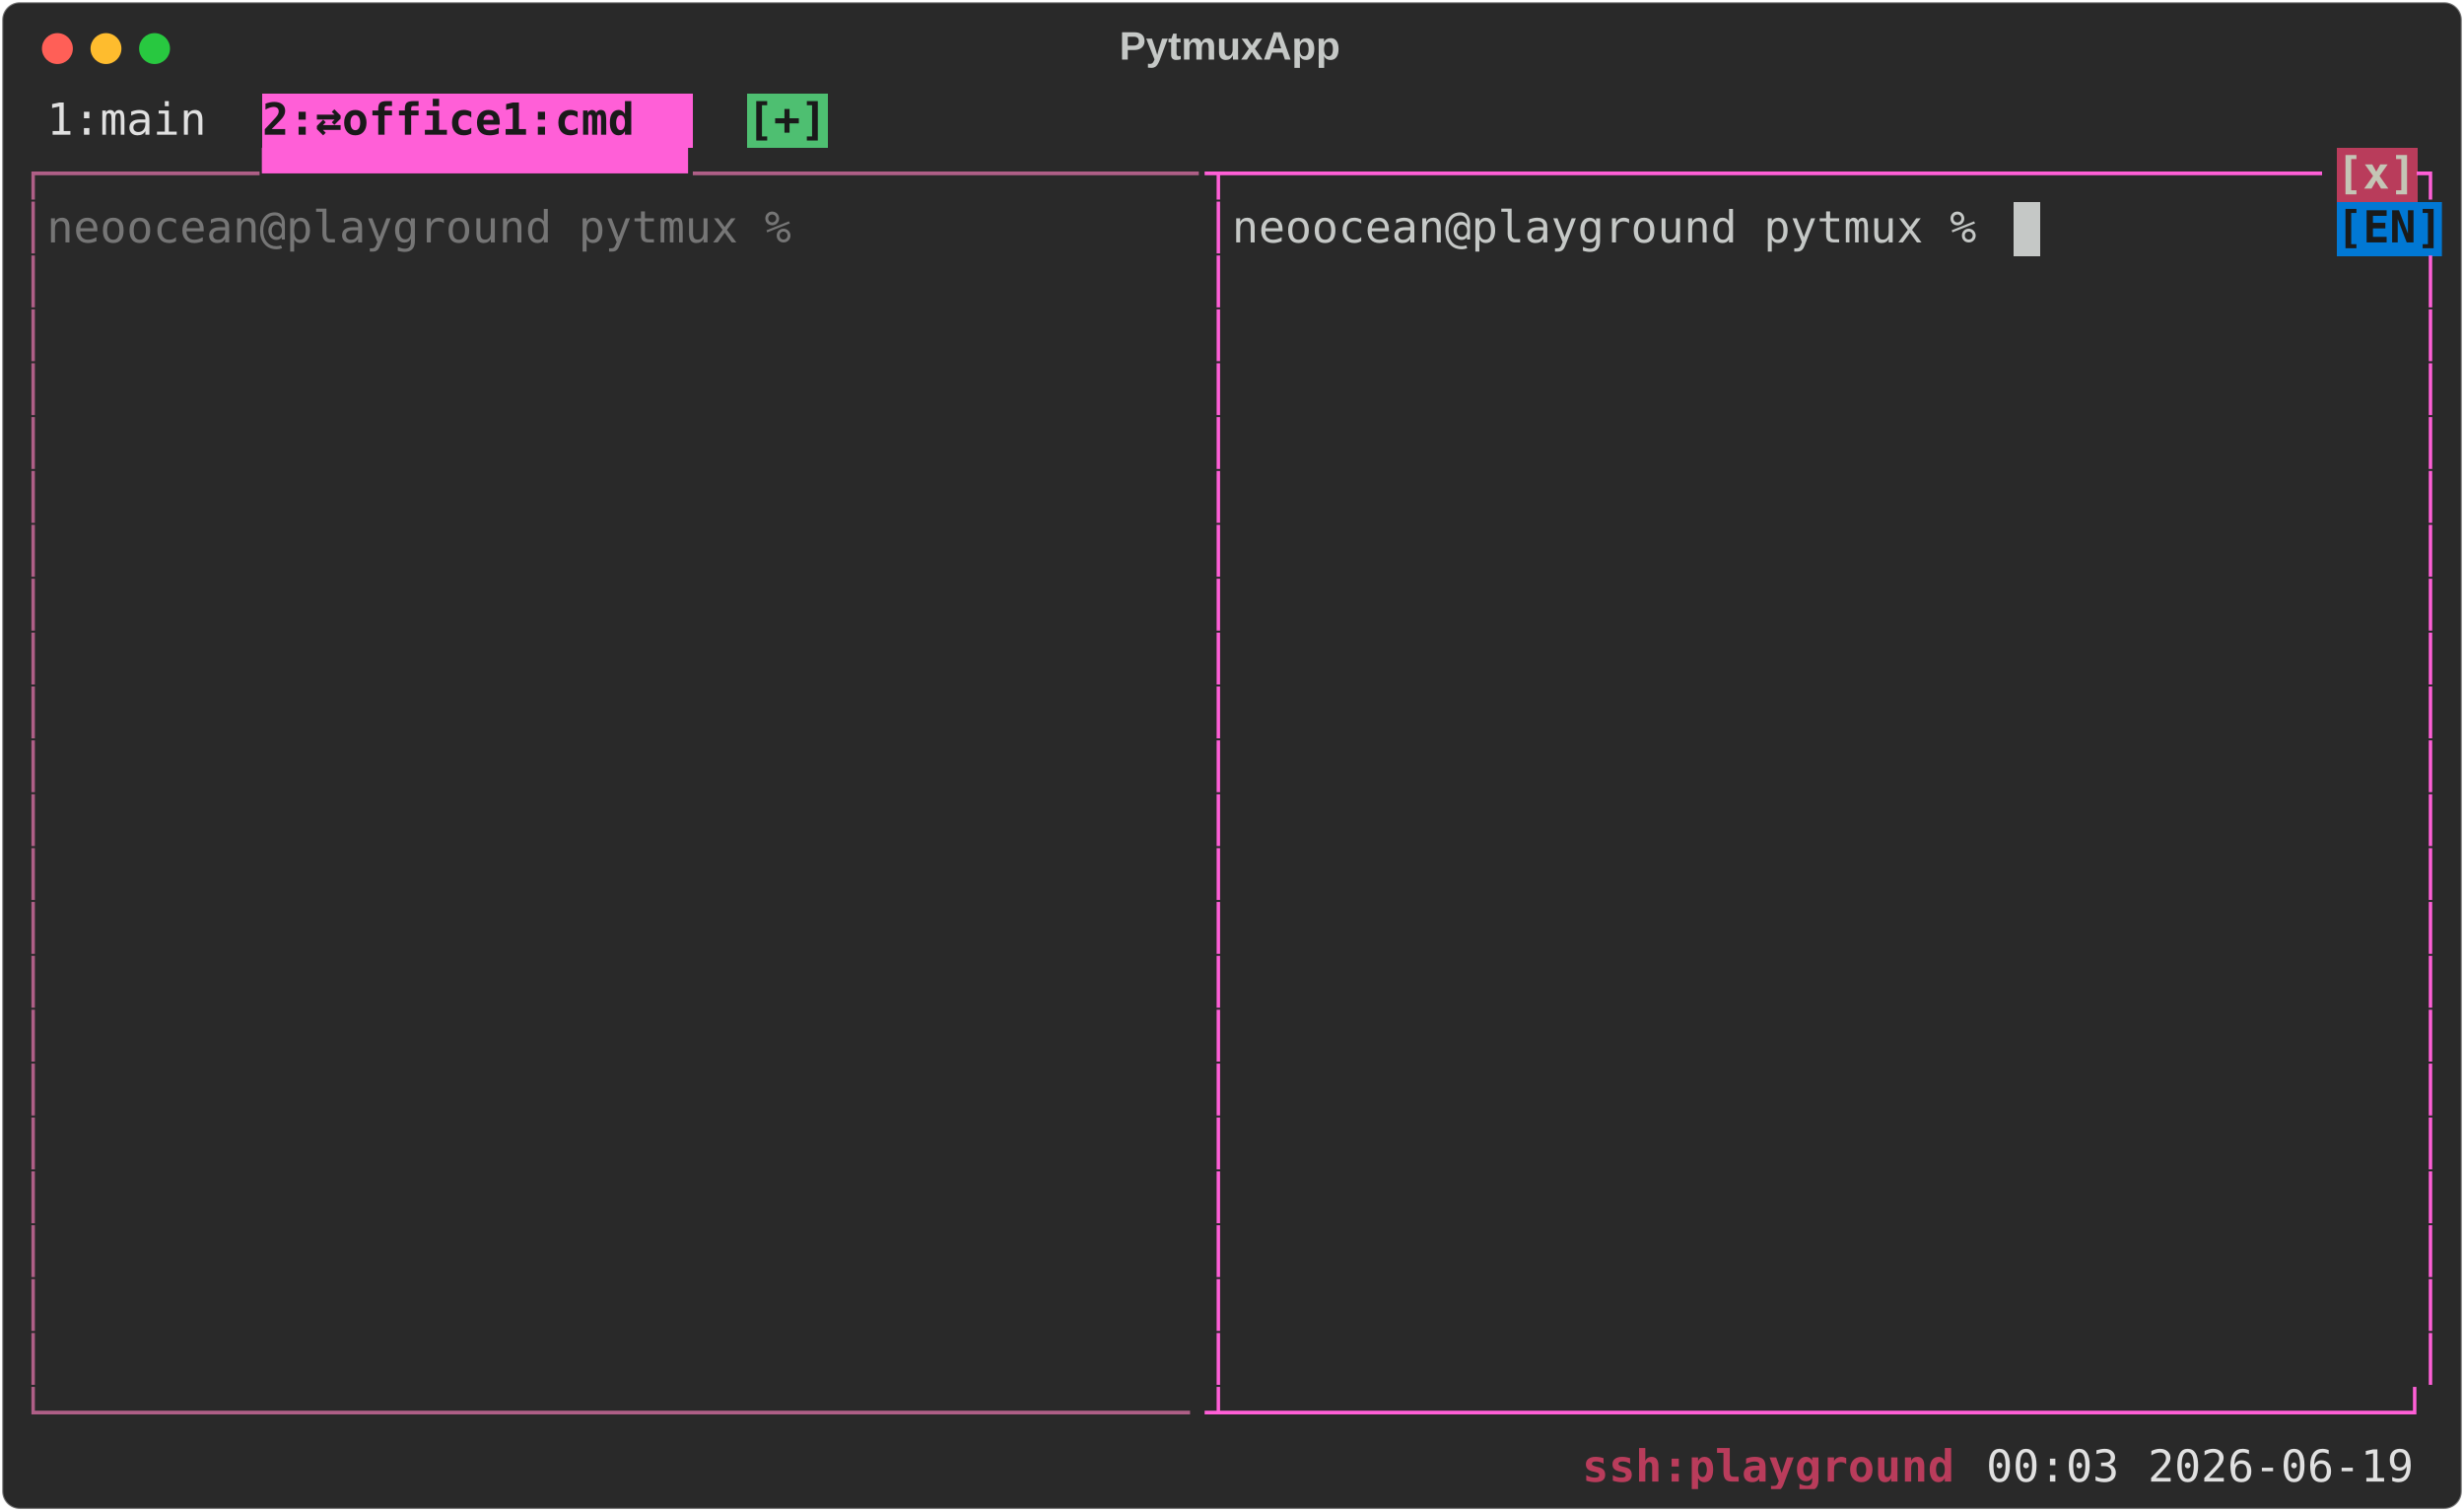
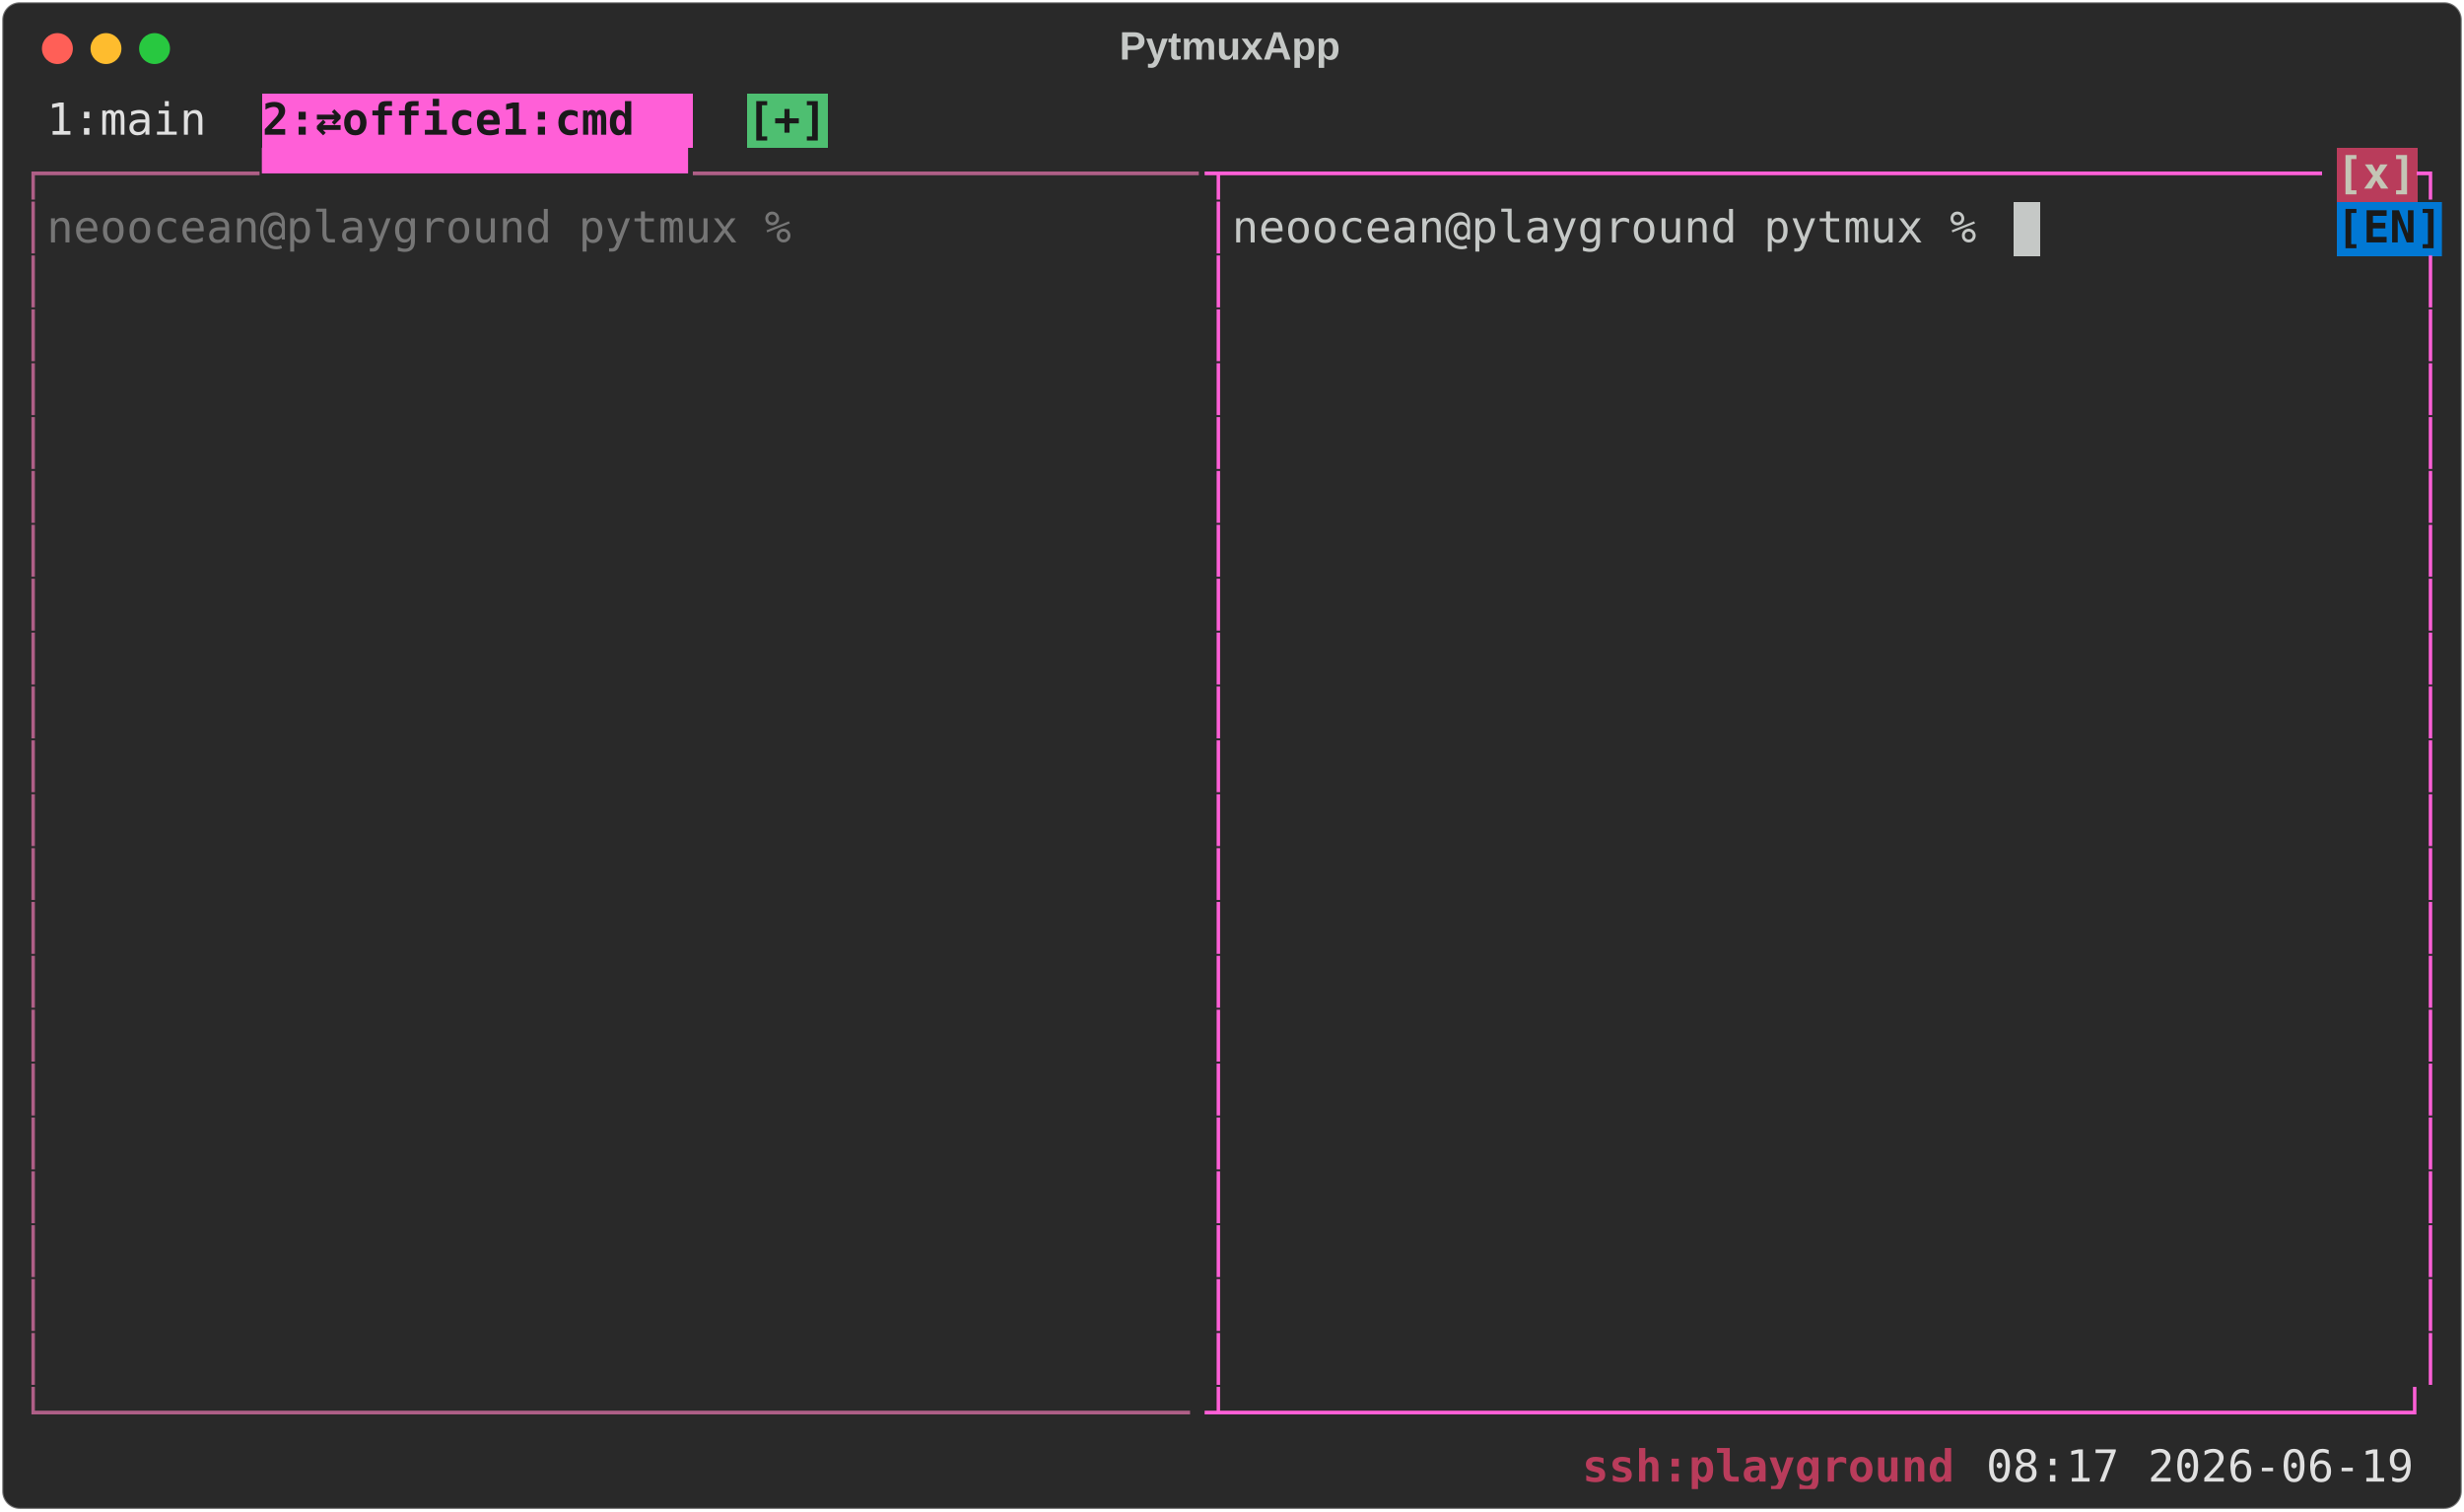
<svg xmlns="http://www.w3.org/2000/svg" class="rich-terminal" viewBox="0 0 1116 684.4">
  <style>

    @font-face {
        font-family: "Fira Code";
        src: local("FiraCode-Regular"),
                url("https://cdnjs.cloudflare.com/ajax/libs/firacode/6.2.0/woff2/FiraCode-Regular.woff2") format("woff2"),
                url("https://cdnjs.cloudflare.com/ajax/libs/firacode/6.2.0/woff/FiraCode-Regular.woff") format("woff");
        font-style: normal;
        font-weight: 400;
    }
    @font-face {
        font-family: "Fira Code";
        src: local("FiraCode-Bold"),
                url("https://cdnjs.cloudflare.com/ajax/libs/firacode/6.2.0/woff2/FiraCode-Bold.woff2") format("woff2"),
                url("https://cdnjs.cloudflare.com/ajax/libs/firacode/6.2.0/woff/FiraCode-Bold.woff") format("woff");
        font-style: bold;
        font-weight: 700;
    }

-     .terminal-3109821763-matrix {
+     .terminal-3514441040-matrix {
        font-family: Fira Code, monospace;
        font-size: 20px;
        line-height: 24.4px;
        font-variant-east-asian: full-width;
    }

-     .terminal-3109821763-title {
+     .terminal-3514441040-title {
        font-size: 18px;
        font-weight: bold;
        font-family: arial;
    }

-     .terminal-3109821763-r1 { fill: #e0e0e0 }
- .terminal-3109821763-r2 { fill: #1a1a1a;font-weight: bold }
- .terminal-3109821763-r3 { fill: #c5c8c6 }
- .terminal-3109821763-r4 { fill: #af5f87 }
- .terminal-3109821763-r5 { fill: #ff5fd7 }
- .terminal-3109821763-r6 { fill: #ff5fd7;font-weight: bold }
- .terminal-3109821763-r7 { fill: #c4c5b5;font-weight: bold }
- .terminal-3109821763-r8 { fill: #767676 }
- .terminal-3109821763-r9 { fill: #292929 }
- .terminal-3109821763-r10 { fill: #b93c5b;font-weight: bold }
+     .terminal-3514441040-r1 { fill: #e0e0e0 }
+ .terminal-3514441040-r2 { fill: #1a1a1a;font-weight: bold }
+ .terminal-3514441040-r3 { fill: #c5c8c6 }
+ .terminal-3514441040-r4 { fill: #af5f87 }
+ .terminal-3514441040-r5 { fill: #ff5fd7 }
+ .terminal-3514441040-r6 { fill: #ff5fd7;font-weight: bold }
+ .terminal-3514441040-r7 { fill: #c4c5b5;font-weight: bold }
+ .terminal-3514441040-r8 { fill: #767676 }
+ .terminal-3514441040-r9 { fill: #292929 }
+ .terminal-3514441040-r10 { fill: #b93c5b;font-weight: bold }
    </style>
  <defs>
-     <clipPath id="terminal-3109821763-clip-terminal">
+     <clipPath id="terminal-3514441040-clip-terminal">
      <rect x="0" y="0" width="1097.0" height="633.4" />
    </clipPath>
-     <clipPath id="terminal-3109821763-line-0">
+     <clipPath id="terminal-3514441040-line-0">
      <rect x="0" y="1.5" width="1098" height="24.65" />
    </clipPath>
-     <clipPath id="terminal-3109821763-line-1">
+     <clipPath id="terminal-3514441040-line-1">
      <rect x="0" y="25.9" width="1098" height="24.65" />
    </clipPath>
-     <clipPath id="terminal-3109821763-line-2">
+     <clipPath id="terminal-3514441040-line-2">
      <rect x="0" y="50.3" width="1098" height="24.65" />
    </clipPath>
-     <clipPath id="terminal-3109821763-line-3">
+     <clipPath id="terminal-3514441040-line-3">
      <rect x="0" y="74.7" width="1098" height="24.65" />
    </clipPath>
-     <clipPath id="terminal-3109821763-line-4">
+     <clipPath id="terminal-3514441040-line-4">
      <rect x="0" y="99.1" width="1098" height="24.65" />
    </clipPath>
-     <clipPath id="terminal-3109821763-line-5">
+     <clipPath id="terminal-3514441040-line-5">
      <rect x="0" y="123.5" width="1098" height="24.65" />
    </clipPath>
-     <clipPath id="terminal-3109821763-line-6">
+     <clipPath id="terminal-3514441040-line-6">
      <rect x="0" y="147.9" width="1098" height="24.65" />
    </clipPath>
-     <clipPath id="terminal-3109821763-line-7">
+     <clipPath id="terminal-3514441040-line-7">
      <rect x="0" y="172.3" width="1098" height="24.65" />
    </clipPath>
-     <clipPath id="terminal-3109821763-line-8">
+     <clipPath id="terminal-3514441040-line-8">
      <rect x="0" y="196.7" width="1098" height="24.65" />
    </clipPath>
-     <clipPath id="terminal-3109821763-line-9">
+     <clipPath id="terminal-3514441040-line-9">
      <rect x="0" y="221.1" width="1098" height="24.65" />
    </clipPath>
-     <clipPath id="terminal-3109821763-line-10">
+     <clipPath id="terminal-3514441040-line-10">
      <rect x="0" y="245.5" width="1098" height="24.65" />
    </clipPath>
-     <clipPath id="terminal-3109821763-line-11">
+     <clipPath id="terminal-3514441040-line-11">
      <rect x="0" y="269.9" width="1098" height="24.65" />
    </clipPath>
-     <clipPath id="terminal-3109821763-line-12">
+     <clipPath id="terminal-3514441040-line-12">
      <rect x="0" y="294.3" width="1098" height="24.65" />
    </clipPath>
-     <clipPath id="terminal-3109821763-line-13">
+     <clipPath id="terminal-3514441040-line-13">
      <rect x="0" y="318.7" width="1098" height="24.65" />
    </clipPath>
-     <clipPath id="terminal-3109821763-line-14">
+     <clipPath id="terminal-3514441040-line-14">
      <rect x="0" y="343.1" width="1098" height="24.65" />
    </clipPath>
-     <clipPath id="terminal-3109821763-line-15">
+     <clipPath id="terminal-3514441040-line-15">
      <rect x="0" y="367.5" width="1098" height="24.65" />
    </clipPath>
-     <clipPath id="terminal-3109821763-line-16">
+     <clipPath id="terminal-3514441040-line-16">
      <rect x="0" y="391.9" width="1098" height="24.65" />
    </clipPath>
-     <clipPath id="terminal-3109821763-line-17">
+     <clipPath id="terminal-3514441040-line-17">
      <rect x="0" y="416.3" width="1098" height="24.65" />
    </clipPath>
-     <clipPath id="terminal-3109821763-line-18">
+     <clipPath id="terminal-3514441040-line-18">
      <rect x="0" y="440.7" width="1098" height="24.65" />
    </clipPath>
-     <clipPath id="terminal-3109821763-line-19">
+     <clipPath id="terminal-3514441040-line-19">
      <rect x="0" y="465.1" width="1098" height="24.65" />
    </clipPath>
-     <clipPath id="terminal-3109821763-line-20">
+     <clipPath id="terminal-3514441040-line-20">
      <rect x="0" y="489.5" width="1098" height="24.65" />
    </clipPath>
-     <clipPath id="terminal-3109821763-line-21">
+     <clipPath id="terminal-3514441040-line-21">
      <rect x="0" y="513.9" width="1098" height="24.65" />
    </clipPath>
-     <clipPath id="terminal-3109821763-line-22">
+     <clipPath id="terminal-3514441040-line-22">
      <rect x="0" y="538.3" width="1098" height="24.65" />
    </clipPath>
-     <clipPath id="terminal-3109821763-line-23">
+     <clipPath id="terminal-3514441040-line-23">
      <rect x="0" y="562.7" width="1098" height="24.65" />
    </clipPath>
-     <clipPath id="terminal-3109821763-line-24">
+     <clipPath id="terminal-3514441040-line-24">
      <rect x="0" y="587.1" width="1098" height="24.65" />
    </clipPath>
  </defs>
  <rect fill="#292929" stroke="rgba(255,255,255,0.35)" stroke-width="1" x="1" y="1" width="1114" height="682.4" rx="8" />
-   <text class="terminal-3109821763-title" fill="#c5c8c6" text-anchor="middle" x="557" y="27">PytmuxApp</text>
+   <text class="terminal-3514441040-title" fill="#c5c8c6" text-anchor="middle" x="557" y="27">PytmuxApp</text>
  <g transform="translate(26,22)">
    <circle cx="0" cy="0" r="7" fill="#ff5f57" />
    <circle cx="22" cy="0" r="7" fill="#febc2e" />
    <circle cx="44" cy="0" r="7" fill="#28c840" />
  </g>
-   <g transform="translate(9, 41)" clip-path="url(#terminal-3109821763-clip-terminal)">
+   <g transform="translate(9, 41)" clip-path="url(#terminal-3514441040-clip-terminal)">
    <rect fill="#ff5fd7" x="109.8" y="1.5" width="195.2" height="24.65" shape-rendering="crispEdges" />
    <rect fill="#4ebf71" x="329.4" y="1.5" width="36.6" height="24.65" shape-rendering="crispEdges" />
    <rect fill="#b93c5b" x="1049.2" y="25.9" width="36.6" height="24.65" shape-rendering="crispEdges" />
    <rect fill="#c5c8c6" x="902.8" y="50.3" width="12.2" height="24.65" shape-rendering="crispEdges" />
    <rect fill="#0178d4" x="1049.2" y="50.3" width="48.8" height="24.65" shape-rendering="crispEdges" />
-     <g class="terminal-3109821763-matrix">
-       <text class="terminal-3109821763-r1" x="12.2" y="20" textLength="97.6" clip-path="url(#terminal-3109821763-line-0)"> 1:main </text>
-       <text class="terminal-3109821763-r2" x="109.8" y="20" textLength="195.2" clip-path="url(#terminal-3109821763-line-0)"> 2:⇄office1:cmd </text>
-       <text class="terminal-3109821763-r2" x="329.4" y="20" textLength="36.6" clip-path="url(#terminal-3109821763-line-0)">[+]</text>
-       <text class="terminal-3109821763-r3" x="1098" y="20" textLength="12.2" clip-path="url(#terminal-3109821763-line-0)">
- </text>
-       <text class="terminal-3109821763-r4" x="0" y="44.4" textLength="109.8" clip-path="url(#terminal-3109821763-line-1)">┌────────</text>
-       <text class="terminal-3109821763-r5" x="109.8" y="44.4" textLength="195.2" clip-path="url(#terminal-3109821763-line-1)">▀▀▀▀▀▀▀▀▀▀▀▀▀▀▀▀</text>
-       <text class="terminal-3109821763-r4" x="305" y="44.4" textLength="231.8" clip-path="url(#terminal-3109821763-line-1)">───────────────────</text>
-       <text class="terminal-3109821763-r6" x="536.8" y="44.4" textLength="512.4" clip-path="url(#terminal-3109821763-line-1)">┬─────────────────────────────────────────</text>
-       <text class="terminal-3109821763-r7" x="1049.2" y="44.4" textLength="36.6" clip-path="url(#terminal-3109821763-line-1)">[x]</text>
-       <text class="terminal-3109821763-r6" x="1085.8" y="44.4" textLength="12.2" clip-path="url(#terminal-3109821763-line-1)">┐</text>
-       <text class="terminal-3109821763-r3" x="1098" y="44.4" textLength="12.2" clip-path="url(#terminal-3109821763-line-1)">
- </text>
-       <text class="terminal-3109821763-r4" x="0" y="68.8" textLength="12.2" clip-path="url(#terminal-3109821763-line-2)">│</text>
-       <text class="terminal-3109821763-r8" x="12.2" y="68.8" textLength="524.6" clip-path="url(#terminal-3109821763-line-2)">neoocean@playground pytmux %               </text>
-       <text class="terminal-3109821763-r6" x="536.8" y="68.8" textLength="12.2" clip-path="url(#terminal-3109821763-line-2)">│</text>
-       <text class="terminal-3109821763-r3" x="549" y="68.8" textLength="353.8" clip-path="url(#terminal-3109821763-line-2)">neoocean@playground pytmux % </text>
-       <text class="terminal-3109821763-r2" x="1049.2" y="68.8" textLength="48.8" clip-path="url(#terminal-3109821763-line-2)">[EN]</text>
-       <text class="terminal-3109821763-r3" x="1098" y="68.8" textLength="12.2" clip-path="url(#terminal-3109821763-line-2)">
- </text>
-       <text class="terminal-3109821763-r4" x="0" y="93.2" textLength="12.2" clip-path="url(#terminal-3109821763-line-3)">│</text>
-       <text class="terminal-3109821763-r6" x="536.8" y="93.2" textLength="12.2" clip-path="url(#terminal-3109821763-line-3)">│</text>
-       <text class="terminal-3109821763-r6" x="1085.8" y="93.2" textLength="12.2" clip-path="url(#terminal-3109821763-line-3)">│</text>
-       <text class="terminal-3109821763-r3" x="1098" y="93.2" textLength="12.2" clip-path="url(#terminal-3109821763-line-3)">
- </text>
-       <text class="terminal-3109821763-r4" x="0" y="117.6" textLength="12.2" clip-path="url(#terminal-3109821763-line-4)">│</text>
-       <text class="terminal-3109821763-r6" x="536.8" y="117.6" textLength="12.2" clip-path="url(#terminal-3109821763-line-4)">│</text>
-       <text class="terminal-3109821763-r6" x="1085.8" y="117.6" textLength="12.2" clip-path="url(#terminal-3109821763-line-4)">│</text>
-       <text class="terminal-3109821763-r3" x="1098" y="117.6" textLength="12.2" clip-path="url(#terminal-3109821763-line-4)">
- </text>
-       <text class="terminal-3109821763-r4" x="0" y="142" textLength="12.2" clip-path="url(#terminal-3109821763-line-5)">│</text>
-       <text class="terminal-3109821763-r6" x="536.8" y="142" textLength="12.2" clip-path="url(#terminal-3109821763-line-5)">│</text>
-       <text class="terminal-3109821763-r6" x="1085.8" y="142" textLength="12.2" clip-path="url(#terminal-3109821763-line-5)">│</text>
-       <text class="terminal-3109821763-r3" x="1098" y="142" textLength="12.2" clip-path="url(#terminal-3109821763-line-5)">
- </text>
-       <text class="terminal-3109821763-r4" x="0" y="166.4" textLength="12.2" clip-path="url(#terminal-3109821763-line-6)">│</text>
-       <text class="terminal-3109821763-r6" x="536.8" y="166.4" textLength="12.2" clip-path="url(#terminal-3109821763-line-6)">│</text>
-       <text class="terminal-3109821763-r6" x="1085.8" y="166.4" textLength="12.2" clip-path="url(#terminal-3109821763-line-6)">│</text>
-       <text class="terminal-3109821763-r3" x="1098" y="166.4" textLength="12.2" clip-path="url(#terminal-3109821763-line-6)">
- </text>
-       <text class="terminal-3109821763-r4" x="0" y="190.8" textLength="12.2" clip-path="url(#terminal-3109821763-line-7)">│</text>
-       <text class="terminal-3109821763-r6" x="536.8" y="190.8" textLength="12.2" clip-path="url(#terminal-3109821763-line-7)">│</text>
-       <text class="terminal-3109821763-r6" x="1085.8" y="190.8" textLength="12.2" clip-path="url(#terminal-3109821763-line-7)">│</text>
-       <text class="terminal-3109821763-r3" x="1098" y="190.8" textLength="12.2" clip-path="url(#terminal-3109821763-line-7)">
- </text>
-       <text class="terminal-3109821763-r4" x="0" y="215.2" textLength="12.2" clip-path="url(#terminal-3109821763-line-8)">│</text>
-       <text class="terminal-3109821763-r6" x="536.8" y="215.2" textLength="12.2" clip-path="url(#terminal-3109821763-line-8)">│</text>
-       <text class="terminal-3109821763-r6" x="1085.8" y="215.2" textLength="12.2" clip-path="url(#terminal-3109821763-line-8)">│</text>
-       <text class="terminal-3109821763-r3" x="1098" y="215.2" textLength="12.2" clip-path="url(#terminal-3109821763-line-8)">
- </text>
-       <text class="terminal-3109821763-r4" x="0" y="239.6" textLength="12.2" clip-path="url(#terminal-3109821763-line-9)">│</text>
-       <text class="terminal-3109821763-r6" x="536.8" y="239.6" textLength="12.2" clip-path="url(#terminal-3109821763-line-9)">│</text>
-       <text class="terminal-3109821763-r6" x="1085.8" y="239.6" textLength="12.2" clip-path="url(#terminal-3109821763-line-9)">│</text>
-       <text class="terminal-3109821763-r3" x="1098" y="239.6" textLength="12.2" clip-path="url(#terminal-3109821763-line-9)">
- </text>
-       <text class="terminal-3109821763-r4" x="0" y="264" textLength="12.2" clip-path="url(#terminal-3109821763-line-10)">│</text>
-       <text class="terminal-3109821763-r6" x="536.8" y="264" textLength="12.2" clip-path="url(#terminal-3109821763-line-10)">│</text>
-       <text class="terminal-3109821763-r6" x="1085.8" y="264" textLength="12.2" clip-path="url(#terminal-3109821763-line-10)">│</text>
-       <text class="terminal-3109821763-r3" x="1098" y="264" textLength="12.2" clip-path="url(#terminal-3109821763-line-10)">
- </text>
-       <text class="terminal-3109821763-r4" x="0" y="288.4" textLength="12.2" clip-path="url(#terminal-3109821763-line-11)">│</text>
-       <text class="terminal-3109821763-r6" x="536.8" y="288.4" textLength="12.2" clip-path="url(#terminal-3109821763-line-11)">│</text>
-       <text class="terminal-3109821763-r6" x="1085.8" y="288.4" textLength="12.2" clip-path="url(#terminal-3109821763-line-11)">│</text>
-       <text class="terminal-3109821763-r3" x="1098" y="288.4" textLength="12.2" clip-path="url(#terminal-3109821763-line-11)">
- </text>
-       <text class="terminal-3109821763-r4" x="0" y="312.8" textLength="12.2" clip-path="url(#terminal-3109821763-line-12)">│</text>
-       <text class="terminal-3109821763-r6" x="536.8" y="312.8" textLength="12.2" clip-path="url(#terminal-3109821763-line-12)">│</text>
-       <text class="terminal-3109821763-r6" x="1085.8" y="312.8" textLength="12.2" clip-path="url(#terminal-3109821763-line-12)">│</text>
-       <text class="terminal-3109821763-r3" x="1098" y="312.8" textLength="12.2" clip-path="url(#terminal-3109821763-line-12)">
- </text>
-       <text class="terminal-3109821763-r4" x="0" y="337.2" textLength="12.2" clip-path="url(#terminal-3109821763-line-13)">│</text>
-       <text class="terminal-3109821763-r6" x="536.8" y="337.2" textLength="12.2" clip-path="url(#terminal-3109821763-line-13)">│</text>
-       <text class="terminal-3109821763-r6" x="1085.8" y="337.2" textLength="12.2" clip-path="url(#terminal-3109821763-line-13)">│</text>
-       <text class="terminal-3109821763-r3" x="1098" y="337.2" textLength="12.2" clip-path="url(#terminal-3109821763-line-13)">
- </text>
-       <text class="terminal-3109821763-r4" x="0" y="361.6" textLength="12.2" clip-path="url(#terminal-3109821763-line-14)">│</text>
-       <text class="terminal-3109821763-r6" x="536.8" y="361.6" textLength="12.2" clip-path="url(#terminal-3109821763-line-14)">│</text>
-       <text class="terminal-3109821763-r6" x="1085.8" y="361.6" textLength="12.2" clip-path="url(#terminal-3109821763-line-14)">│</text>
-       <text class="terminal-3109821763-r3" x="1098" y="361.6" textLength="12.2" clip-path="url(#terminal-3109821763-line-14)">
- </text>
-       <text class="terminal-3109821763-r4" x="0" y="386" textLength="12.2" clip-path="url(#terminal-3109821763-line-15)">│</text>
-       <text class="terminal-3109821763-r6" x="536.8" y="386" textLength="12.2" clip-path="url(#terminal-3109821763-line-15)">│</text>
-       <text class="terminal-3109821763-r6" x="1085.8" y="386" textLength="12.2" clip-path="url(#terminal-3109821763-line-15)">│</text>
-       <text class="terminal-3109821763-r3" x="1098" y="386" textLength="12.2" clip-path="url(#terminal-3109821763-line-15)">
- </text>
-       <text class="terminal-3109821763-r4" x="0" y="410.4" textLength="12.2" clip-path="url(#terminal-3109821763-line-16)">│</text>
-       <text class="terminal-3109821763-r6" x="536.8" y="410.4" textLength="12.2" clip-path="url(#terminal-3109821763-line-16)">│</text>
-       <text class="terminal-3109821763-r6" x="1085.8" y="410.4" textLength="12.2" clip-path="url(#terminal-3109821763-line-16)">│</text>
-       <text class="terminal-3109821763-r3" x="1098" y="410.4" textLength="12.2" clip-path="url(#terminal-3109821763-line-16)">
- </text>
-       <text class="terminal-3109821763-r4" x="0" y="434.8" textLength="12.2" clip-path="url(#terminal-3109821763-line-17)">│</text>
-       <text class="terminal-3109821763-r6" x="536.8" y="434.8" textLength="12.2" clip-path="url(#terminal-3109821763-line-17)">│</text>
-       <text class="terminal-3109821763-r6" x="1085.8" y="434.8" textLength="12.2" clip-path="url(#terminal-3109821763-line-17)">│</text>
-       <text class="terminal-3109821763-r3" x="1098" y="434.8" textLength="12.2" clip-path="url(#terminal-3109821763-line-17)">
- </text>
-       <text class="terminal-3109821763-r4" x="0" y="459.2" textLength="12.2" clip-path="url(#terminal-3109821763-line-18)">│</text>
-       <text class="terminal-3109821763-r6" x="536.8" y="459.2" textLength="12.2" clip-path="url(#terminal-3109821763-line-18)">│</text>
-       <text class="terminal-3109821763-r6" x="1085.8" y="459.2" textLength="12.2" clip-path="url(#terminal-3109821763-line-18)">│</text>
-       <text class="terminal-3109821763-r3" x="1098" y="459.2" textLength="12.2" clip-path="url(#terminal-3109821763-line-18)">
- </text>
-       <text class="terminal-3109821763-r4" x="0" y="483.6" textLength="12.2" clip-path="url(#terminal-3109821763-line-19)">│</text>
-       <text class="terminal-3109821763-r6" x="536.8" y="483.6" textLength="12.2" clip-path="url(#terminal-3109821763-line-19)">│</text>
-       <text class="terminal-3109821763-r6" x="1085.8" y="483.6" textLength="12.2" clip-path="url(#terminal-3109821763-line-19)">│</text>
-       <text class="terminal-3109821763-r3" x="1098" y="483.6" textLength="12.2" clip-path="url(#terminal-3109821763-line-19)">
- </text>
-       <text class="terminal-3109821763-r4" x="0" y="508" textLength="12.2" clip-path="url(#terminal-3109821763-line-20)">│</text>
-       <text class="terminal-3109821763-r6" x="536.8" y="508" textLength="12.2" clip-path="url(#terminal-3109821763-line-20)">│</text>
-       <text class="terminal-3109821763-r6" x="1085.8" y="508" textLength="12.2" clip-path="url(#terminal-3109821763-line-20)">│</text>
-       <text class="terminal-3109821763-r3" x="1098" y="508" textLength="12.2" clip-path="url(#terminal-3109821763-line-20)">
- </text>
-       <text class="terminal-3109821763-r4" x="0" y="532.4" textLength="12.2" clip-path="url(#terminal-3109821763-line-21)">│</text>
-       <text class="terminal-3109821763-r6" x="536.8" y="532.4" textLength="12.2" clip-path="url(#terminal-3109821763-line-21)">│</text>
-       <text class="terminal-3109821763-r6" x="1085.8" y="532.4" textLength="12.2" clip-path="url(#terminal-3109821763-line-21)">│</text>
-       <text class="terminal-3109821763-r3" x="1098" y="532.4" textLength="12.2" clip-path="url(#terminal-3109821763-line-21)">
- </text>
-       <text class="terminal-3109821763-r4" x="0" y="556.8" textLength="12.2" clip-path="url(#terminal-3109821763-line-22)">│</text>
-       <text class="terminal-3109821763-r6" x="536.8" y="556.8" textLength="12.2" clip-path="url(#terminal-3109821763-line-22)">│</text>
-       <text class="terminal-3109821763-r6" x="1085.8" y="556.8" textLength="12.2" clip-path="url(#terminal-3109821763-line-22)">│</text>
-       <text class="terminal-3109821763-r3" x="1098" y="556.8" textLength="12.2" clip-path="url(#terminal-3109821763-line-22)">
- </text>
-       <text class="terminal-3109821763-r4" x="0" y="581.2" textLength="12.2" clip-path="url(#terminal-3109821763-line-23)">│</text>
-       <text class="terminal-3109821763-r6" x="536.8" y="581.2" textLength="12.2" clip-path="url(#terminal-3109821763-line-23)">│</text>
-       <text class="terminal-3109821763-r6" x="1085.8" y="581.2" textLength="12.2" clip-path="url(#terminal-3109821763-line-23)">│</text>
-       <text class="terminal-3109821763-r3" x="1098" y="581.2" textLength="12.2" clip-path="url(#terminal-3109821763-line-23)">
- </text>
-       <text class="terminal-3109821763-r4" x="0" y="605.6" textLength="536.8" clip-path="url(#terminal-3109821763-line-24)">└───────────────────────────────────────────</text>
-       <text class="terminal-3109821763-r6" x="536.8" y="605.6" textLength="561.2" clip-path="url(#terminal-3109821763-line-24)">┴────────────────────────────────────────────┘</text>
-       <text class="terminal-3109821763-r3" x="1098" y="605.6" textLength="12.2" clip-path="url(#terminal-3109821763-line-24)">
- </text>
-       <text class="terminal-3109821763-r10" x="707.6" y="630" textLength="170.8" clip-path="url(#terminal-3109821763-line-25)">ssh:playground</text>
-       <text class="terminal-3109821763-r1" x="890.6" y="630" textLength="61" clip-path="url(#terminal-3109821763-line-25)">00:03</text>
-       <text class="terminal-3109821763-r1" x="963.8" y="630" textLength="122" clip-path="url(#terminal-3109821763-line-25)">2026-06-19</text>
+     <g class="terminal-3514441040-matrix">
+       <text class="terminal-3514441040-r1" x="12.2" y="20" textLength="97.6" clip-path="url(#terminal-3514441040-line-0)"> 1:main </text>
+       <text class="terminal-3514441040-r2" x="109.8" y="20" textLength="195.2" clip-path="url(#terminal-3514441040-line-0)"> 2:⇄office1:cmd </text>
+       <text class="terminal-3514441040-r2" x="329.4" y="20" textLength="36.6" clip-path="url(#terminal-3514441040-line-0)">[+]</text>
+       <text class="terminal-3514441040-r3" x="1098" y="20" textLength="12.2" clip-path="url(#terminal-3514441040-line-0)">
+ </text>
+       <text class="terminal-3514441040-r4" x="0" y="44.4" textLength="109.8" clip-path="url(#terminal-3514441040-line-1)">┌────────</text>
+       <text class="terminal-3514441040-r5" x="109.8" y="44.4" textLength="195.2" clip-path="url(#terminal-3514441040-line-1)">▀▀▀▀▀▀▀▀▀▀▀▀▀▀▀▀</text>
+       <text class="terminal-3514441040-r4" x="305" y="44.4" textLength="231.8" clip-path="url(#terminal-3514441040-line-1)">───────────────────</text>
+       <text class="terminal-3514441040-r6" x="536.8" y="44.4" textLength="512.4" clip-path="url(#terminal-3514441040-line-1)">┬─────────────────────────────────────────</text>
+       <text class="terminal-3514441040-r7" x="1049.2" y="44.4" textLength="36.6" clip-path="url(#terminal-3514441040-line-1)">[x]</text>
+       <text class="terminal-3514441040-r6" x="1085.8" y="44.4" textLength="12.2" clip-path="url(#terminal-3514441040-line-1)">┐</text>
+       <text class="terminal-3514441040-r3" x="1098" y="44.4" textLength="12.2" clip-path="url(#terminal-3514441040-line-1)">
+ </text>
+       <text class="terminal-3514441040-r4" x="0" y="68.8" textLength="12.2" clip-path="url(#terminal-3514441040-line-2)">│</text>
+       <text class="terminal-3514441040-r8" x="12.2" y="68.8" textLength="524.6" clip-path="url(#terminal-3514441040-line-2)">neoocean@playground pytmux %               </text>
+       <text class="terminal-3514441040-r6" x="536.8" y="68.8" textLength="12.2" clip-path="url(#terminal-3514441040-line-2)">│</text>
+       <text class="terminal-3514441040-r3" x="549" y="68.8" textLength="353.8" clip-path="url(#terminal-3514441040-line-2)">neoocean@playground pytmux % </text>
+       <text class="terminal-3514441040-r2" x="1049.2" y="68.8" textLength="48.8" clip-path="url(#terminal-3514441040-line-2)">[EN]</text>
+       <text class="terminal-3514441040-r3" x="1098" y="68.8" textLength="12.2" clip-path="url(#terminal-3514441040-line-2)">
+ </text>
+       <text class="terminal-3514441040-r4" x="0" y="93.2" textLength="12.2" clip-path="url(#terminal-3514441040-line-3)">│</text>
+       <text class="terminal-3514441040-r6" x="536.8" y="93.2" textLength="12.2" clip-path="url(#terminal-3514441040-line-3)">│</text>
+       <text class="terminal-3514441040-r6" x="1085.8" y="93.2" textLength="12.2" clip-path="url(#terminal-3514441040-line-3)">│</text>
+       <text class="terminal-3514441040-r3" x="1098" y="93.2" textLength="12.2" clip-path="url(#terminal-3514441040-line-3)">
+ </text>
+       <text class="terminal-3514441040-r4" x="0" y="117.6" textLength="12.2" clip-path="url(#terminal-3514441040-line-4)">│</text>
+       <text class="terminal-3514441040-r6" x="536.8" y="117.6" textLength="12.2" clip-path="url(#terminal-3514441040-line-4)">│</text>
+       <text class="terminal-3514441040-r6" x="1085.8" y="117.6" textLength="12.2" clip-path="url(#terminal-3514441040-line-4)">│</text>
+       <text class="terminal-3514441040-r3" x="1098" y="117.6" textLength="12.2" clip-path="url(#terminal-3514441040-line-4)">
+ </text>
+       <text class="terminal-3514441040-r4" x="0" y="142" textLength="12.2" clip-path="url(#terminal-3514441040-line-5)">│</text>
+       <text class="terminal-3514441040-r6" x="536.8" y="142" textLength="12.2" clip-path="url(#terminal-3514441040-line-5)">│</text>
+       <text class="terminal-3514441040-r6" x="1085.8" y="142" textLength="12.2" clip-path="url(#terminal-3514441040-line-5)">│</text>
+       <text class="terminal-3514441040-r3" x="1098" y="142" textLength="12.2" clip-path="url(#terminal-3514441040-line-5)">
+ </text>
+       <text class="terminal-3514441040-r4" x="0" y="166.4" textLength="12.2" clip-path="url(#terminal-3514441040-line-6)">│</text>
+       <text class="terminal-3514441040-r6" x="536.8" y="166.4" textLength="12.2" clip-path="url(#terminal-3514441040-line-6)">│</text>
+       <text class="terminal-3514441040-r6" x="1085.8" y="166.4" textLength="12.2" clip-path="url(#terminal-3514441040-line-6)">│</text>
+       <text class="terminal-3514441040-r3" x="1098" y="166.4" textLength="12.2" clip-path="url(#terminal-3514441040-line-6)">
+ </text>
+       <text class="terminal-3514441040-r4" x="0" y="190.8" textLength="12.2" clip-path="url(#terminal-3514441040-line-7)">│</text>
+       <text class="terminal-3514441040-r6" x="536.8" y="190.8" textLength="12.2" clip-path="url(#terminal-3514441040-line-7)">│</text>
+       <text class="terminal-3514441040-r6" x="1085.8" y="190.8" textLength="12.2" clip-path="url(#terminal-3514441040-line-7)">│</text>
+       <text class="terminal-3514441040-r3" x="1098" y="190.8" textLength="12.2" clip-path="url(#terminal-3514441040-line-7)">
+ </text>
+       <text class="terminal-3514441040-r4" x="0" y="215.2" textLength="12.2" clip-path="url(#terminal-3514441040-line-8)">│</text>
+       <text class="terminal-3514441040-r6" x="536.8" y="215.2" textLength="12.2" clip-path="url(#terminal-3514441040-line-8)">│</text>
+       <text class="terminal-3514441040-r6" x="1085.8" y="215.2" textLength="12.2" clip-path="url(#terminal-3514441040-line-8)">│</text>
+       <text class="terminal-3514441040-r3" x="1098" y="215.2" textLength="12.2" clip-path="url(#terminal-3514441040-line-8)">
+ </text>
+       <text class="terminal-3514441040-r4" x="0" y="239.6" textLength="12.2" clip-path="url(#terminal-3514441040-line-9)">│</text>
+       <text class="terminal-3514441040-r6" x="536.8" y="239.6" textLength="12.2" clip-path="url(#terminal-3514441040-line-9)">│</text>
+       <text class="terminal-3514441040-r6" x="1085.8" y="239.6" textLength="12.2" clip-path="url(#terminal-3514441040-line-9)">│</text>
+       <text class="terminal-3514441040-r3" x="1098" y="239.6" textLength="12.2" clip-path="url(#terminal-3514441040-line-9)">
+ </text>
+       <text class="terminal-3514441040-r4" x="0" y="264" textLength="12.2" clip-path="url(#terminal-3514441040-line-10)">│</text>
+       <text class="terminal-3514441040-r6" x="536.8" y="264" textLength="12.2" clip-path="url(#terminal-3514441040-line-10)">│</text>
+       <text class="terminal-3514441040-r6" x="1085.8" y="264" textLength="12.2" clip-path="url(#terminal-3514441040-line-10)">│</text>
+       <text class="terminal-3514441040-r3" x="1098" y="264" textLength="12.2" clip-path="url(#terminal-3514441040-line-10)">
+ </text>
+       <text class="terminal-3514441040-r4" x="0" y="288.4" textLength="12.2" clip-path="url(#terminal-3514441040-line-11)">│</text>
+       <text class="terminal-3514441040-r6" x="536.8" y="288.4" textLength="12.2" clip-path="url(#terminal-3514441040-line-11)">│</text>
+       <text class="terminal-3514441040-r6" x="1085.8" y="288.4" textLength="12.2" clip-path="url(#terminal-3514441040-line-11)">│</text>
+       <text class="terminal-3514441040-r3" x="1098" y="288.4" textLength="12.2" clip-path="url(#terminal-3514441040-line-11)">
+ </text>
+       <text class="terminal-3514441040-r4" x="0" y="312.8" textLength="12.2" clip-path="url(#terminal-3514441040-line-12)">│</text>
+       <text class="terminal-3514441040-r6" x="536.8" y="312.8" textLength="12.2" clip-path="url(#terminal-3514441040-line-12)">│</text>
+       <text class="terminal-3514441040-r6" x="1085.8" y="312.8" textLength="12.2" clip-path="url(#terminal-3514441040-line-12)">│</text>
+       <text class="terminal-3514441040-r3" x="1098" y="312.8" textLength="12.2" clip-path="url(#terminal-3514441040-line-12)">
+ </text>
+       <text class="terminal-3514441040-r4" x="0" y="337.2" textLength="12.2" clip-path="url(#terminal-3514441040-line-13)">│</text>
+       <text class="terminal-3514441040-r6" x="536.8" y="337.2" textLength="12.2" clip-path="url(#terminal-3514441040-line-13)">│</text>
+       <text class="terminal-3514441040-r6" x="1085.8" y="337.2" textLength="12.2" clip-path="url(#terminal-3514441040-line-13)">│</text>
+       <text class="terminal-3514441040-r3" x="1098" y="337.2" textLength="12.2" clip-path="url(#terminal-3514441040-line-13)">
+ </text>
+       <text class="terminal-3514441040-r4" x="0" y="361.6" textLength="12.2" clip-path="url(#terminal-3514441040-line-14)">│</text>
+       <text class="terminal-3514441040-r6" x="536.8" y="361.6" textLength="12.2" clip-path="url(#terminal-3514441040-line-14)">│</text>
+       <text class="terminal-3514441040-r6" x="1085.8" y="361.6" textLength="12.2" clip-path="url(#terminal-3514441040-line-14)">│</text>
+       <text class="terminal-3514441040-r3" x="1098" y="361.6" textLength="12.2" clip-path="url(#terminal-3514441040-line-14)">
+ </text>
+       <text class="terminal-3514441040-r4" x="0" y="386" textLength="12.2" clip-path="url(#terminal-3514441040-line-15)">│</text>
+       <text class="terminal-3514441040-r6" x="536.8" y="386" textLength="12.2" clip-path="url(#terminal-3514441040-line-15)">│</text>
+       <text class="terminal-3514441040-r6" x="1085.8" y="386" textLength="12.2" clip-path="url(#terminal-3514441040-line-15)">│</text>
+       <text class="terminal-3514441040-r3" x="1098" y="386" textLength="12.2" clip-path="url(#terminal-3514441040-line-15)">
+ </text>
+       <text class="terminal-3514441040-r4" x="0" y="410.4" textLength="12.2" clip-path="url(#terminal-3514441040-line-16)">│</text>
+       <text class="terminal-3514441040-r6" x="536.8" y="410.4" textLength="12.2" clip-path="url(#terminal-3514441040-line-16)">│</text>
+       <text class="terminal-3514441040-r6" x="1085.8" y="410.4" textLength="12.2" clip-path="url(#terminal-3514441040-line-16)">│</text>
+       <text class="terminal-3514441040-r3" x="1098" y="410.4" textLength="12.2" clip-path="url(#terminal-3514441040-line-16)">
+ </text>
+       <text class="terminal-3514441040-r4" x="0" y="434.8" textLength="12.2" clip-path="url(#terminal-3514441040-line-17)">│</text>
+       <text class="terminal-3514441040-r6" x="536.8" y="434.8" textLength="12.2" clip-path="url(#terminal-3514441040-line-17)">│</text>
+       <text class="terminal-3514441040-r6" x="1085.8" y="434.8" textLength="12.2" clip-path="url(#terminal-3514441040-line-17)">│</text>
+       <text class="terminal-3514441040-r3" x="1098" y="434.8" textLength="12.2" clip-path="url(#terminal-3514441040-line-17)">
+ </text>
+       <text class="terminal-3514441040-r4" x="0" y="459.2" textLength="12.2" clip-path="url(#terminal-3514441040-line-18)">│</text>
+       <text class="terminal-3514441040-r6" x="536.8" y="459.2" textLength="12.2" clip-path="url(#terminal-3514441040-line-18)">│</text>
+       <text class="terminal-3514441040-r6" x="1085.8" y="459.2" textLength="12.2" clip-path="url(#terminal-3514441040-line-18)">│</text>
+       <text class="terminal-3514441040-r3" x="1098" y="459.2" textLength="12.2" clip-path="url(#terminal-3514441040-line-18)">
+ </text>
+       <text class="terminal-3514441040-r4" x="0" y="483.6" textLength="12.2" clip-path="url(#terminal-3514441040-line-19)">│</text>
+       <text class="terminal-3514441040-r6" x="536.8" y="483.6" textLength="12.2" clip-path="url(#terminal-3514441040-line-19)">│</text>
+       <text class="terminal-3514441040-r6" x="1085.8" y="483.6" textLength="12.2" clip-path="url(#terminal-3514441040-line-19)">│</text>
+       <text class="terminal-3514441040-r3" x="1098" y="483.6" textLength="12.2" clip-path="url(#terminal-3514441040-line-19)">
+ </text>
+       <text class="terminal-3514441040-r4" x="0" y="508" textLength="12.2" clip-path="url(#terminal-3514441040-line-20)">│</text>
+       <text class="terminal-3514441040-r6" x="536.8" y="508" textLength="12.2" clip-path="url(#terminal-3514441040-line-20)">│</text>
+       <text class="terminal-3514441040-r6" x="1085.8" y="508" textLength="12.2" clip-path="url(#terminal-3514441040-line-20)">│</text>
+       <text class="terminal-3514441040-r3" x="1098" y="508" textLength="12.2" clip-path="url(#terminal-3514441040-line-20)">
+ </text>
+       <text class="terminal-3514441040-r4" x="0" y="532.4" textLength="12.2" clip-path="url(#terminal-3514441040-line-21)">│</text>
+       <text class="terminal-3514441040-r6" x="536.8" y="532.4" textLength="12.2" clip-path="url(#terminal-3514441040-line-21)">│</text>
+       <text class="terminal-3514441040-r6" x="1085.8" y="532.4" textLength="12.2" clip-path="url(#terminal-3514441040-line-21)">│</text>
+       <text class="terminal-3514441040-r3" x="1098" y="532.4" textLength="12.2" clip-path="url(#terminal-3514441040-line-21)">
+ </text>
+       <text class="terminal-3514441040-r4" x="0" y="556.8" textLength="12.2" clip-path="url(#terminal-3514441040-line-22)">│</text>
+       <text class="terminal-3514441040-r6" x="536.8" y="556.8" textLength="12.2" clip-path="url(#terminal-3514441040-line-22)">│</text>
+       <text class="terminal-3514441040-r6" x="1085.8" y="556.8" textLength="12.2" clip-path="url(#terminal-3514441040-line-22)">│</text>
+       <text class="terminal-3514441040-r3" x="1098" y="556.8" textLength="12.2" clip-path="url(#terminal-3514441040-line-22)">
+ </text>
+       <text class="terminal-3514441040-r4" x="0" y="581.2" textLength="12.2" clip-path="url(#terminal-3514441040-line-23)">│</text>
+       <text class="terminal-3514441040-r6" x="536.8" y="581.2" textLength="12.2" clip-path="url(#terminal-3514441040-line-23)">│</text>
+       <text class="terminal-3514441040-r6" x="1085.8" y="581.2" textLength="12.2" clip-path="url(#terminal-3514441040-line-23)">│</text>
+       <text class="terminal-3514441040-r3" x="1098" y="581.2" textLength="12.2" clip-path="url(#terminal-3514441040-line-23)">
+ </text>
+       <text class="terminal-3514441040-r4" x="0" y="605.6" textLength="536.8" clip-path="url(#terminal-3514441040-line-24)">└───────────────────────────────────────────</text>
+       <text class="terminal-3514441040-r6" x="536.8" y="605.6" textLength="561.2" clip-path="url(#terminal-3514441040-line-24)">┴────────────────────────────────────────────┘</text>
+       <text class="terminal-3514441040-r3" x="1098" y="605.6" textLength="12.2" clip-path="url(#terminal-3514441040-line-24)">
+ </text>
+       <text class="terminal-3514441040-r10" x="707.6" y="630" textLength="170.8" clip-path="url(#terminal-3514441040-line-25)">ssh:playground</text>
+       <text class="terminal-3514441040-r1" x="890.6" y="630" textLength="61" clip-path="url(#terminal-3514441040-line-25)">08:17</text>
+       <text class="terminal-3514441040-r1" x="963.8" y="630" textLength="122" clip-path="url(#terminal-3514441040-line-25)">2026-06-19</text>
    </g>
  </g>
</svg>
